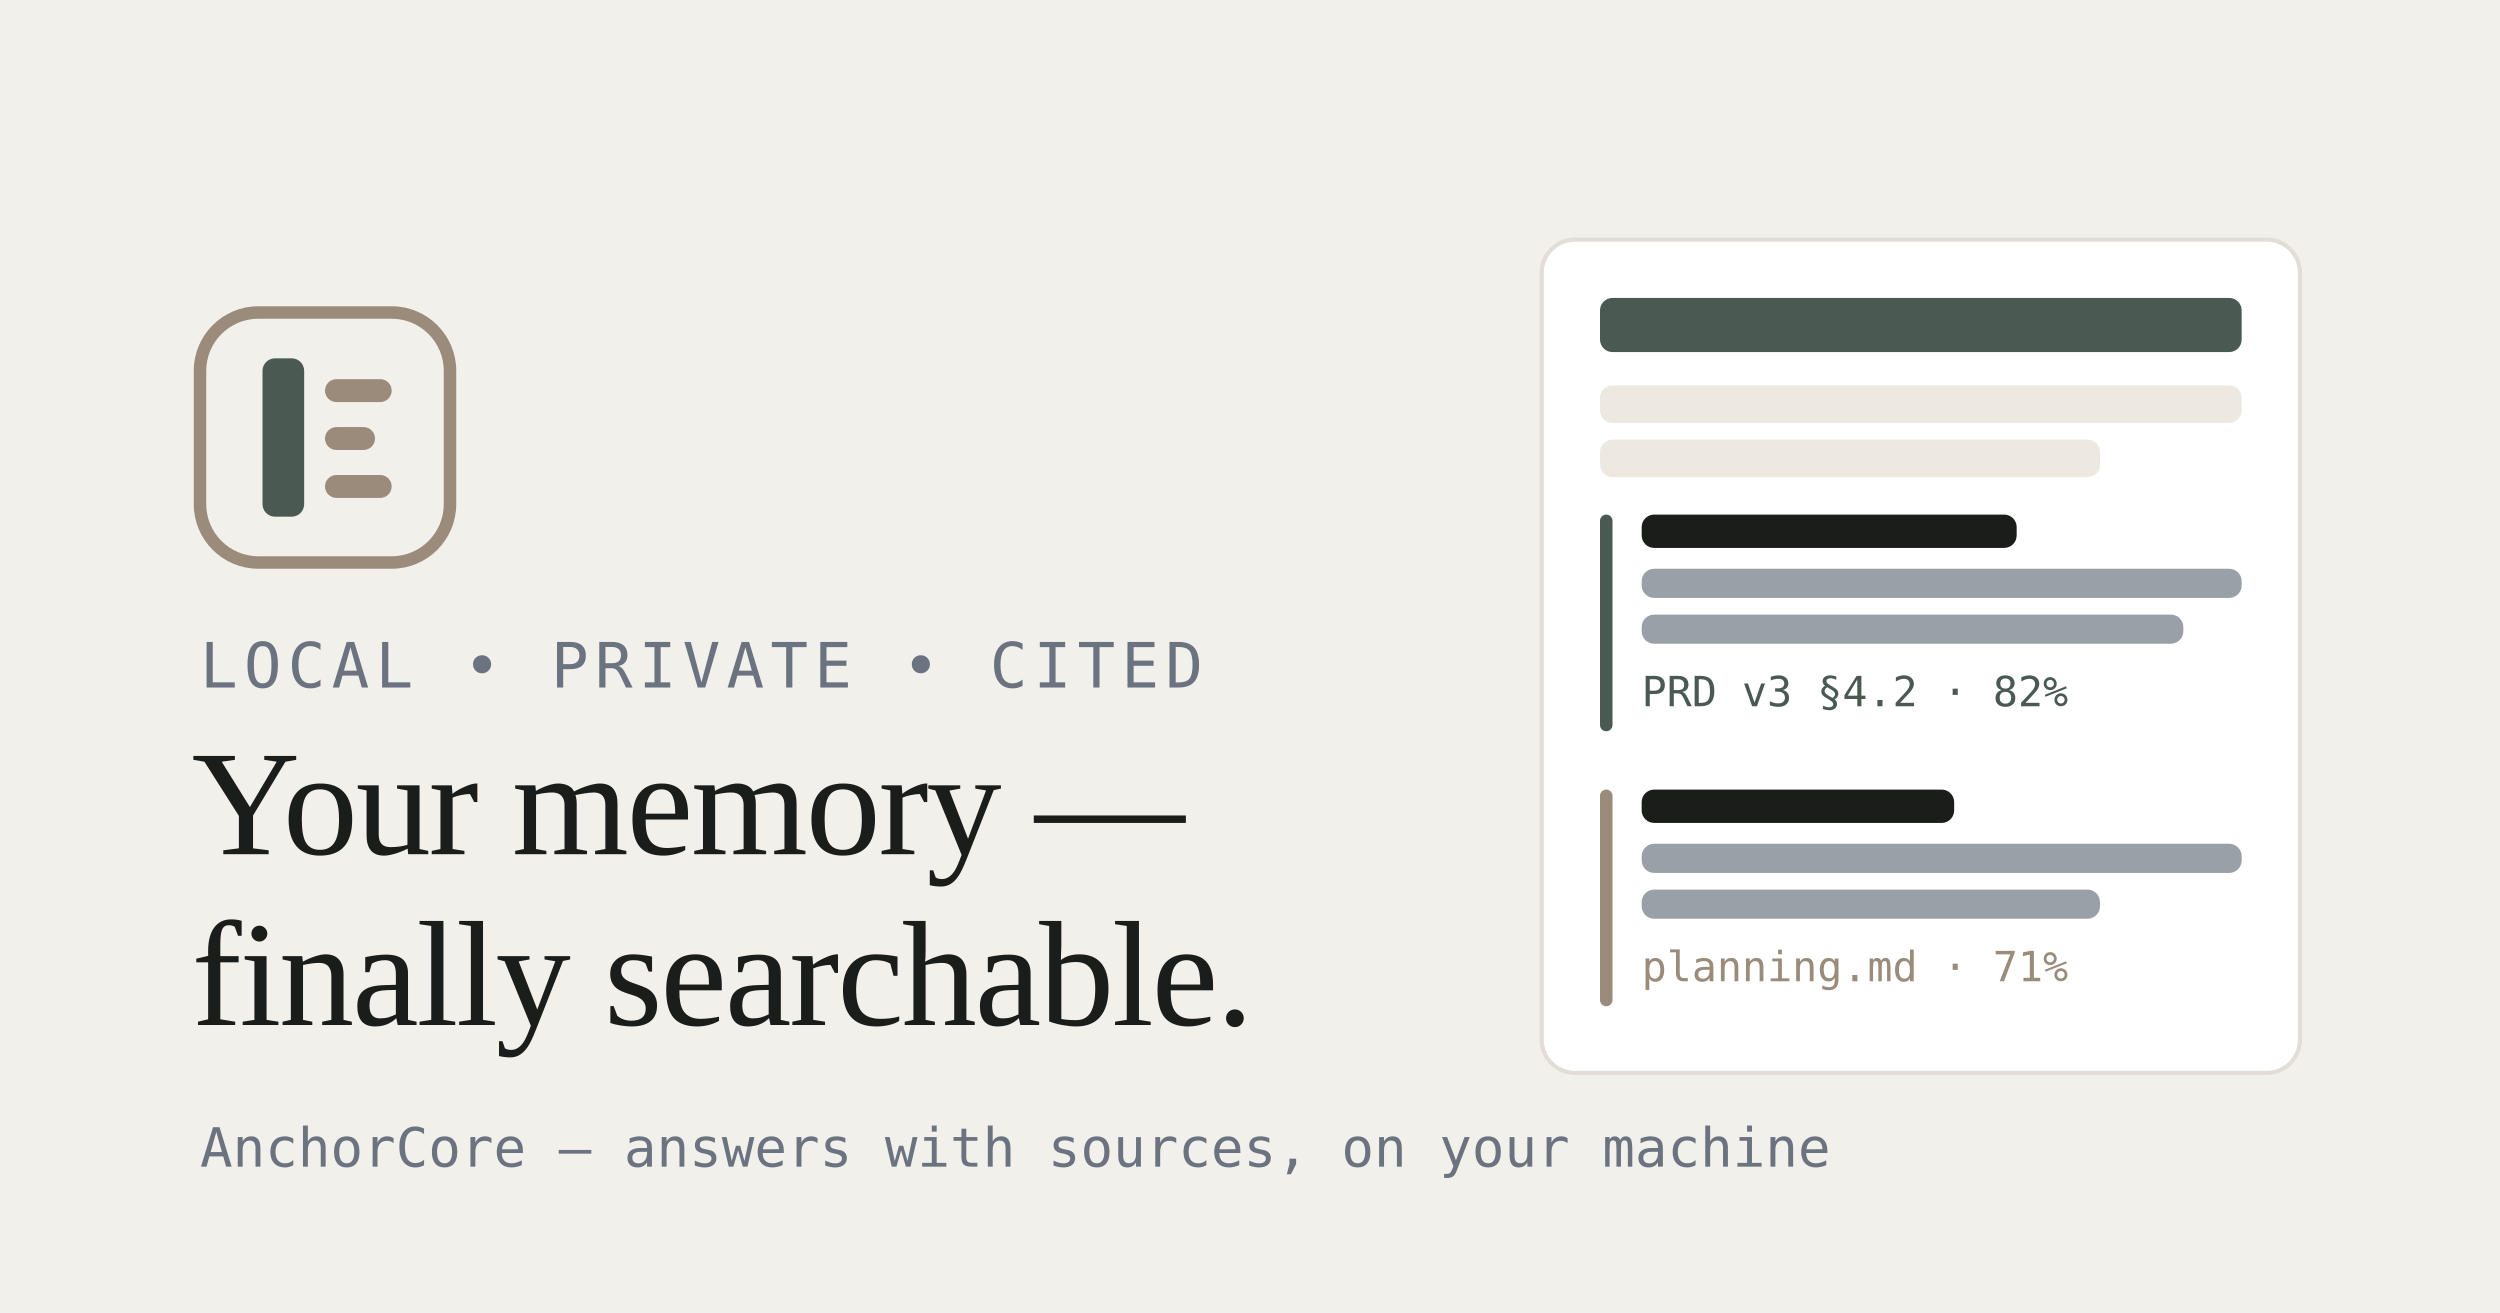
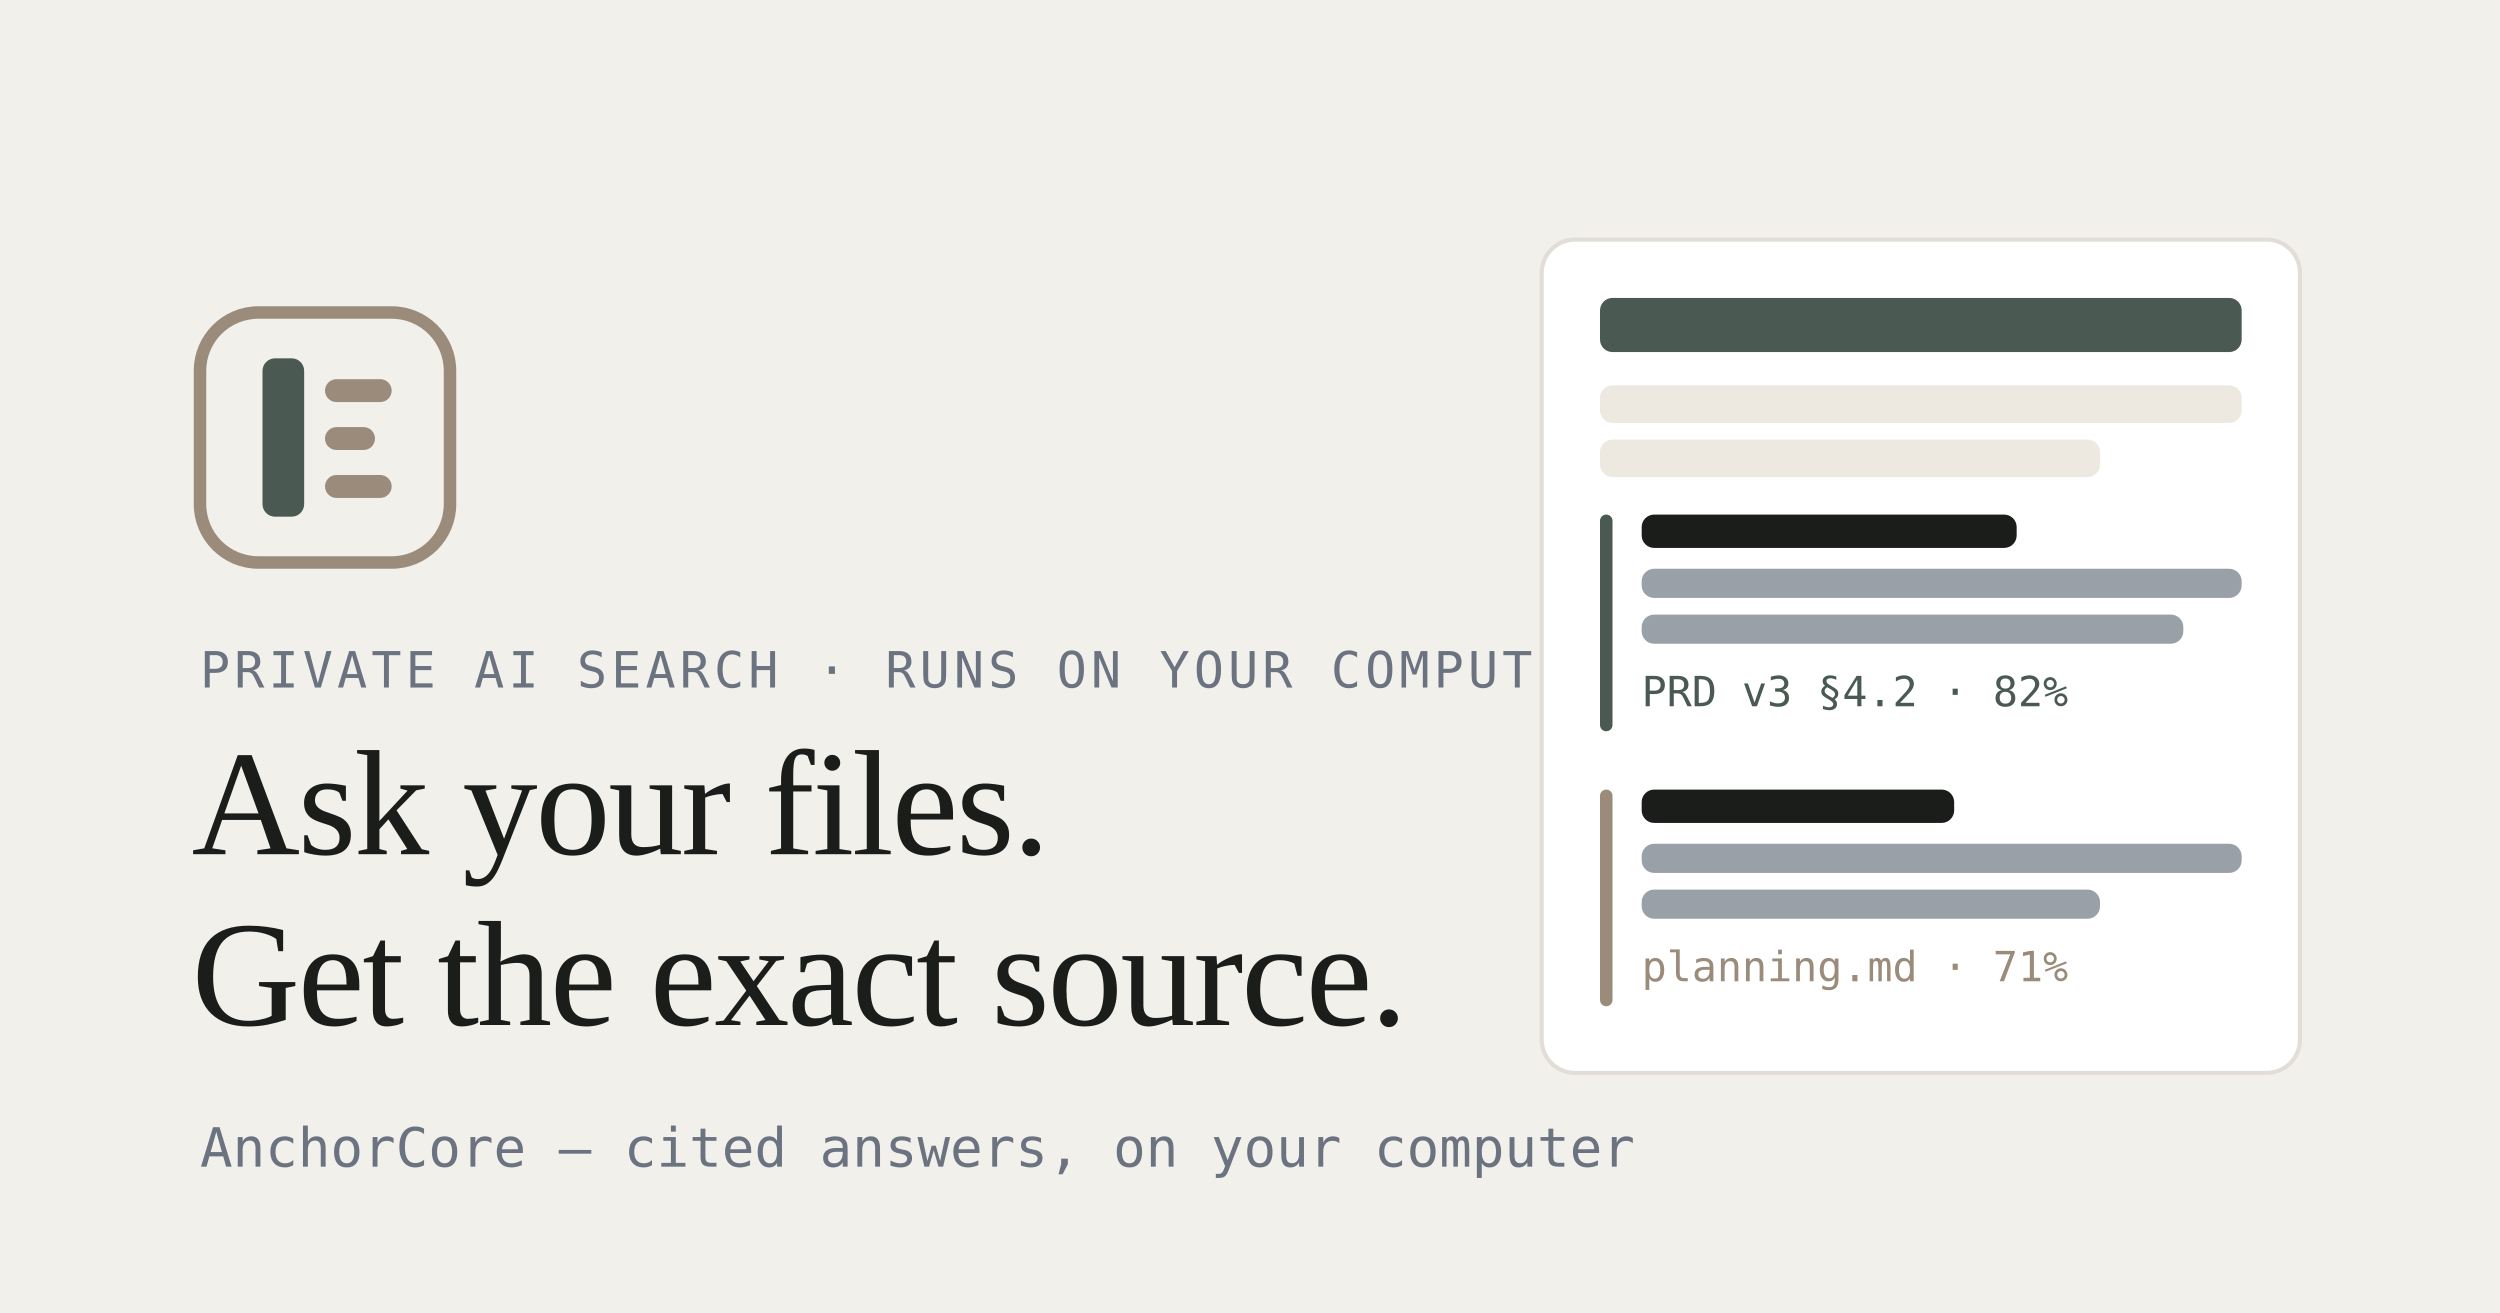
<svg xmlns="http://www.w3.org/2000/svg" viewBox="0 0 1200 630" font-family="Georgia, 'Times New Roman', serif">
  <rect width="1200" height="630" fill="#F2F0EB" />
  <g transform="translate(96,150)">
    <rect x="0" y="0" width="120" height="120" rx="28" fill="#F2F0EB" stroke="#9A8B7A" stroke-width="6" />
    <rect x="30" y="22" width="20" height="76" rx="6" fill="#4A5A52" />
    <rect x="60" y="32" width="32" height="11" rx="5.5" fill="#9A8B7A" />
    <rect x="60" y="55" width="24" height="11" rx="5.5" fill="#9A8B7A" />
    <rect x="60" y="78" width="32" height="11" rx="5.5" fill="#9A8B7A" />
  </g>
-   <text x="96" y="330" font-size="30" letter-spacing="3" fill="#6b7280" font-family="ui-monospace, Menlo, monospace">LOCAL • PRIVATE • CITED</text>
-   <text x="92" y="410" font-size="72" fill="#1a1d1a" letter-spacing="-1">Your memory —</text>
-   <text x="92" y="492" font-size="72" fill="#1a1d1a" letter-spacing="-1">finally searchable.</text>
-   <text x="96" y="560" font-size="26" fill="#6b7280" font-family="ui-monospace, Menlo, monospace">AnchorCore — answers with sources, on your machine</text>
+   <text x="96" y="330" font-size="24" letter-spacing="2" fill="#6b7280" font-family="ui-monospace, Menlo, monospace">PRIVATE AI SEARCH · RUNS ON YOUR COMPUTER</text>
+   <text x="92" y="410" font-size="72" fill="#1a1d1a" letter-spacing="-1">Ask your files.</text>
+   <text x="92" y="492" font-size="72" fill="#1a1d1a" letter-spacing="-1">Get the exact source.</text>
+   <text x="96" y="560" font-size="26" fill="#6b7280" font-family="ui-monospace, Menlo, monospace">AnchorCore — cited answers, on your computer</text>
  <g transform="translate(740,115)">
    <rect x="0" y="0" width="364" height="400" rx="16" fill="#ffffff" stroke="#e2ddd6" stroke-width="2" />
    <rect x="28" y="28" width="308" height="26" rx="6" fill="#4A5A52" />
    <rect x="28" y="70" width="308" height="18" rx="6" fill="#EDE8E0" />
    <rect x="28" y="96" width="240" height="18" rx="6" fill="#EDE8E0" />
    <g transform="translate(28,132)">
      <rect x="0" y="0" width="6" height="104" rx="3" fill="#4A5A52" />
      <rect x="20" y="0" width="180" height="16" rx="6" fill="#1a1d1a" />
      <rect x="20" y="26" width="288" height="14" rx="6" fill="#9aa0a8" />
      <rect x="20" y="48" width="260" height="14" rx="6" fill="#9aa0a8" />
      <text x="20" y="92" font-size="20" fill="#4A5A52" font-family="ui-monospace, Menlo, monospace">PRD v3 §4.2 · 82%</text>
    </g>
    <g transform="translate(28,264)">
      <rect x="0" y="0" width="6" height="104" rx="3" fill="#9A8B7A" />
      <rect x="20" y="0" width="150" height="16" rx="6" fill="#1a1d1a" />
      <rect x="20" y="26" width="288" height="14" rx="6" fill="#9aa0a8" />
      <rect x="20" y="48" width="220" height="14" rx="6" fill="#9aa0a8" />
      <text x="20" y="92" font-size="20" fill="#9A8B7A" font-family="ui-monospace, Menlo, monospace">planning.md · 71%</text>
    </g>
  </g>
</svg>
